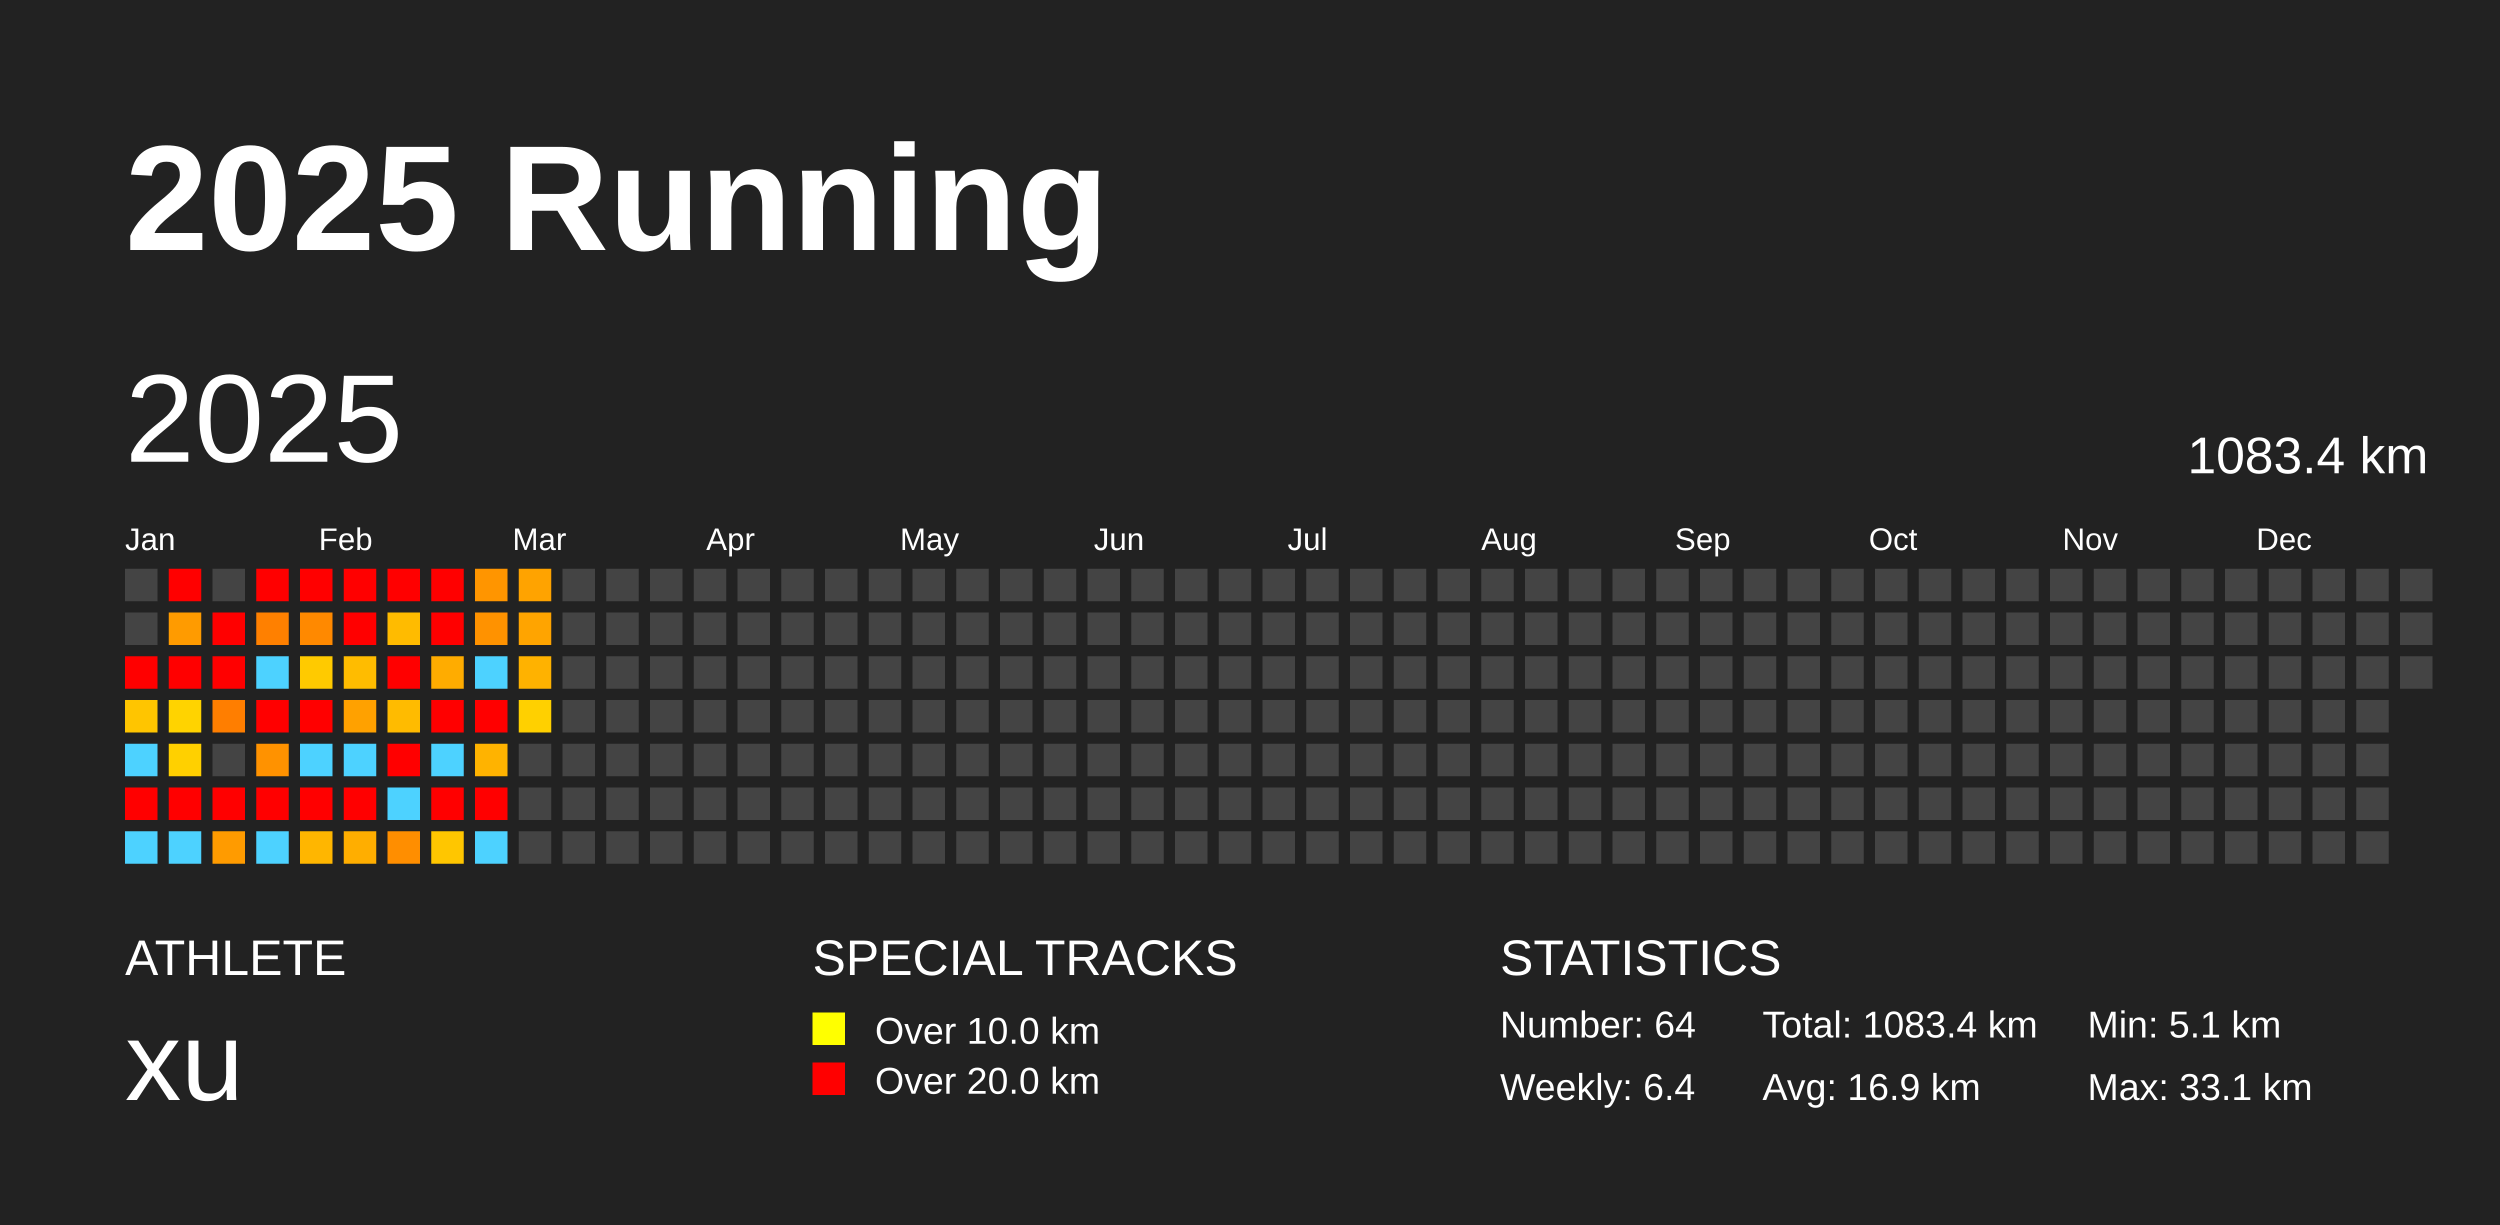
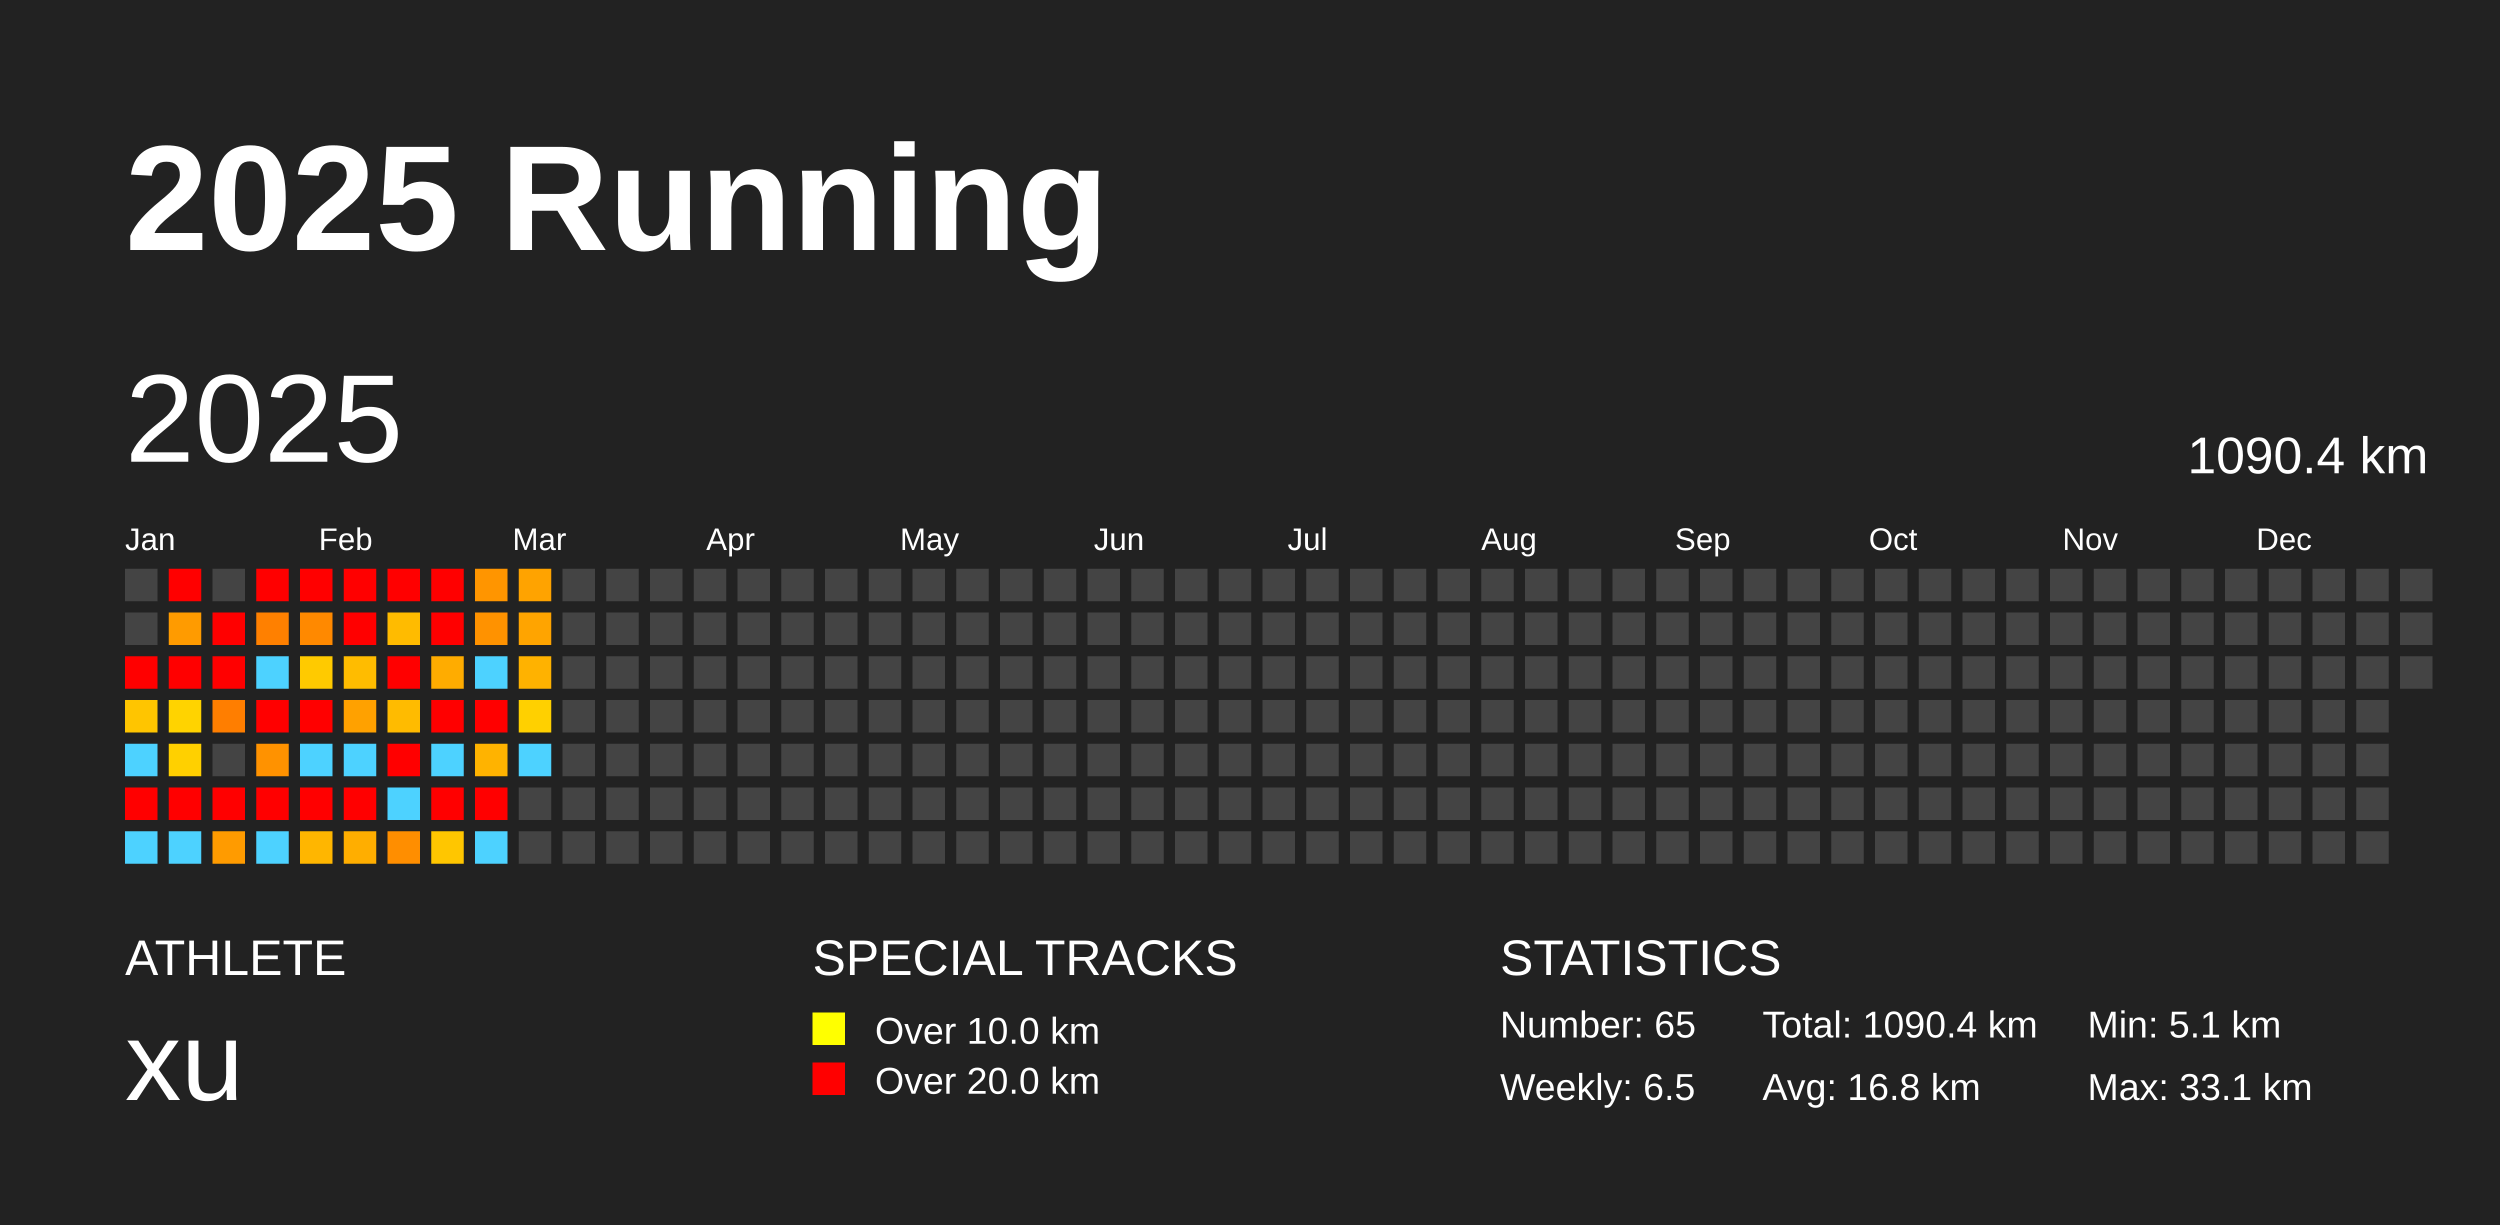
<svg xmlns="http://www.w3.org/2000/svg" baseProfile="full" height="98mm" version="1.1" viewBox="0,0,200,98" width="200mm">
  <defs />
  <rect fill="#222222" height="98" width="200" x="0" y="0" />
  <text fill="#FFFFFF" style="font-size:12px; font-family:Arial; font-weight:bold;" x="10" y="20">2025 Running</text>
  <text fill="#FFFFFF" style="font-size:4px; font-family:Arial" x="10" y="78">ATHLETE</text>
  <text fill="#FFFFFF" style="font-size:9px; font-family:Arial" x="10" y="88">xu</text>
  <text fill="#FFFFFF" style="font-size:4px; font-family:Arial" x="65" y="78">SPECIAL TRACKS</text>
  <rect fill="yellow" height="2.6" width="2.6" x="65" y="81" />
  <text fill="#FFFFFF" style="font-size:3px; font-family:Arial" x="70" y="83.5">Over 10.0 km</text>
  <rect fill="red" height="2.6" width="2.6" x="65" y="85" />
  <text fill="#FFFFFF" style="font-size:3px; font-family:Arial" x="70" y="87.5">Over 20.0 km</text>
  <text fill="#FFFFFF" style="font-size:4px; font-family:Arial" x="120" y="78">STATISTICS</text>
-   <text fill="#FFFFFF" style="font-size:3px; font-family:Arial" x="120" y="83">Number: 64</text>
-   <text fill="#FFFFFF" style="font-size:3px; font-family:Arial" x="120" y="88">Weekly: 6.4</text>
-   <text fill="#FFFFFF" style="font-size:3px; font-family:Arial" x="141" y="83">Total: 1083.4 km</text>
-   <text fill="#FFFFFF" style="font-size:3px; font-family:Arial" x="141" y="88">Avg: 16.9 km</text>
+   <text fill="#FFFFFF" style="font-size:3px; font-family:Arial" x="120" y="83">Number: 65</text>
+   <text fill="#FFFFFF" style="font-size:3px; font-family:Arial" x="120" y="88">Weekly: 6.5</text>
+   <text fill="#FFFFFF" style="font-size:3px; font-family:Arial" x="141" y="83">Total: 1090.4 km</text>
+   <text fill="#FFFFFF" style="font-size:3px; font-family:Arial" x="141" y="88">Avg: 16.8 km</text>
  <text fill="#FFFFFF" style="font-size:3px; font-family:Arial" x="167" y="83">Min: 5.1 km</text>
  <text fill="#FFFFFF" style="font-size:3px; font-family:Arial" x="167" y="88">Max: 33.1 km</text>
  <text dominant-baseline="hanging" fill="#FFFFFF" style="font-size:10.0px; font-family:Arial;" x="10" y="30">2025</text>
-   <text dominant-baseline="hanging" fill="#FFFFFF" style="font-size:4.125px; font-family:Arial;" x="175" y="35">1083.4 km</text>
+   <text dominant-baseline="hanging" fill="#FFFFFF" style="font-size:4.125px; font-family:Arial;" x="175" y="35">1090.4 km</text>
  <text fill="#FFFFFF" style="font-size:2.5px; font-family:Arial" x="10.0" y="44">Jan</text>
  <text fill="#FFFFFF" style="font-size:2.5px; font-family:Arial" x="25.5" y="44">Feb</text>
  <text fill="#FFFFFF" style="font-size:2.5px; font-family:Arial" x="41.0" y="44">Mar</text>
  <text fill="#FFFFFF" style="font-size:2.5px; font-family:Arial" x="56.5" y="44">Apr</text>
  <text fill="#FFFFFF" style="font-size:2.5px; font-family:Arial" x="72.0" y="44">May</text>
  <text fill="#FFFFFF" style="font-size:2.5px; font-family:Arial" x="87.5" y="44">Jun</text>
  <text fill="#FFFFFF" style="font-size:2.5px; font-family:Arial" x="103.0" y="44">Jul</text>
  <text fill="#FFFFFF" style="font-size:2.5px; font-family:Arial" x="118.5" y="44">Aug</text>
  <text fill="#FFFFFF" style="font-size:2.5px; font-family:Arial" x="134.0" y="44">Sep</text>
  <text fill="#FFFFFF" style="font-size:2.5px; font-family:Arial" x="149.5" y="44">Oct</text>
  <text fill="#FFFFFF" style="font-size:2.5px; font-family:Arial" x="165.0" y="44">Nov</text>
  <text fill="#FFFFFF" style="font-size:2.5px; font-family:Arial" x="180.5" y="44">Dec</text>
  <rect fill="#444444" height="2.6" width="2.6" x="10.0" y="45.5" />
  <rect fill="#444444" height="2.6" width="2.6" x="10.0" y="49.0" />
  <rect fill="red" height="2.6" width="2.6" x="10.0" y="52.5" />
  <rect fill="#ffc500" height="2.6" width="2.6" x="10.0" y="56.0" />
  <rect fill="#4dd2ff" height="2.6" width="2.6" x="10.0" y="59.5" />
  <rect fill="red" height="2.6" width="2.6" x="10.0" y="63.0" />
  <rect fill="#4dd2ff" height="2.6" width="2.6" x="10.0" y="66.5" />
  <rect fill="red" height="2.6" width="2.6" x="13.5" y="45.5" />
  <rect fill="#ff9b00" height="2.6" width="2.6" x="13.5" y="49.0" />
  <rect fill="red" height="2.6" width="2.6" x="13.5" y="52.5" />
  <rect fill="#ffd300" height="2.6" width="2.6" x="13.5" y="56.0" />
  <rect fill="#ffd000" height="2.6" width="2.6" x="13.5" y="59.5" />
  <rect fill="red" height="2.6" width="2.6" x="13.5" y="63.0" />
  <rect fill="#4dd2ff" height="2.6" width="2.6" x="13.5" y="66.5" />
  <rect fill="#444444" height="2.6" width="2.6" x="17.0" y="45.5" />
  <rect fill="red" height="2.6" width="2.6" x="17.0" y="49.0" />
  <rect fill="red" height="2.6" width="2.6" x="17.0" y="52.5" />
  <rect fill="#ff7e00" height="2.6" width="2.6" x="17.0" y="56.0" />
  <rect fill="#444444" height="2.6" width="2.6" x="17.0" y="59.5" />
  <rect fill="red" height="2.6" width="2.6" x="17.0" y="63.0" />
  <rect fill="#ff9b00" height="2.6" width="2.6" x="17.0" y="66.5" />
  <rect fill="red" height="2.6" width="2.6" x="20.5" y="45.5" />
  <rect fill="#ff8000" height="2.6" width="2.6" x="20.5" y="49.0" />
  <rect fill="#4dd2ff" height="2.6" width="2.6" x="20.5" y="52.5" />
  <rect fill="red" height="2.6" width="2.6" x="20.5" y="56.0" />
  <rect fill="#ff9200" height="2.6" width="2.6" x="20.5" y="59.5" />
  <rect fill="red" height="2.6" width="2.6" x="20.5" y="63.0" />
  <rect fill="#4dd2ff" height="2.6" width="2.6" x="20.5" y="66.5" />
  <rect fill="red" height="2.6" width="2.6" x="24.0" y="45.5" />
  <rect fill="#ff8900" height="2.6" width="2.6" x="24.0" y="49.0" />
  <rect fill="#ffca00" height="2.6" width="2.6" x="24.0" y="52.5" />
  <rect fill="red" height="2.6" width="2.6" x="24.0" y="56.0" />
  <rect fill="#4dd2ff" height="2.6" width="2.6" x="24.0" y="59.5" />
  <rect fill="red" height="2.6" width="2.6" x="24.0" y="63.0" />
  <rect fill="#ffb600" height="2.6" width="2.6" x="24.0" y="66.5" />
  <rect fill="red" height="2.6" width="2.6" x="27.5" y="45.5" />
  <rect fill="red" height="2.6" width="2.6" x="27.5" y="49.0" />
  <rect fill="#ffbc00" height="2.6" width="2.6" x="27.5" y="52.5" />
  <rect fill="#ffa100" height="2.6" width="2.6" x="27.5" y="56.0" />
  <rect fill="#4dd2ff" height="2.6" width="2.6" x="27.5" y="59.5" />
  <rect fill="red" height="2.6" width="2.6" x="27.5" y="63.0" />
  <rect fill="#ffae00" height="2.6" width="2.6" x="27.5" y="66.5" />
  <rect fill="red" height="2.6" width="2.6" x="31.0" y="45.5" />
  <rect fill="#ffbb00" height="2.6" width="2.6" x="31.0" y="49.0" />
  <rect fill="red" height="2.6" width="2.6" x="31.0" y="52.5" />
  <rect fill="#ffbb00" height="2.6" width="2.6" x="31.0" y="56.0" />
  <rect fill="red" height="2.6" width="2.6" x="31.0" y="59.5" />
  <rect fill="#4dd2ff" height="2.6" width="2.6" x="31.0" y="63.0" />
  <rect fill="#ff8e00" height="2.6" width="2.6" x="31.0" y="66.5" />
  <rect fill="red" height="2.6" width="2.6" x="34.5" y="45.5" />
  <rect fill="red" height="2.6" width="2.6" x="34.5" y="49.0" />
  <rect fill="#ffac00" height="2.6" width="2.6" x="34.5" y="52.5" />
  <rect fill="red" height="2.6" width="2.6" x="34.5" y="56.0" />
  <rect fill="#4dd2ff" height="2.6" width="2.6" x="34.5" y="59.5" />
  <rect fill="red" height="2.6" width="2.6" x="34.5" y="63.0" />
  <rect fill="#ffc600" height="2.6" width="2.6" x="34.5" y="66.5" />
  <rect fill="#ff9500" height="2.6" width="2.6" x="38.0" y="45.5" />
  <rect fill="#ff9200" height="2.6" width="2.6" x="38.0" y="49.0" />
  <rect fill="#4dd2ff" height="2.6" width="2.6" x="38.0" y="52.5" />
  <rect fill="red" height="2.6" width="2.6" x="38.0" y="56.0" />
  <rect fill="#ffb300" height="2.6" width="2.6" x="38.0" y="59.5" />
  <rect fill="red" height="2.6" width="2.6" x="38.0" y="63.0" />
  <rect fill="#4dd2ff" height="2.6" width="2.6" x="38.0" y="66.5" />
  <rect fill="#ffa300" height="2.6" width="2.6" x="41.5" y="45.5" />
  <rect fill="#ffa400" height="2.6" width="2.6" x="41.5" y="49.0" />
  <rect fill="#ffb200" height="2.6" width="2.6" x="41.5" y="52.5" />
  <rect fill="#ffd000" height="2.6" width="2.6" x="41.5" y="56.0" />
-   <rect fill="#444444" height="2.6" width="2.6" x="41.5" y="59.5" />
+   <rect fill="#4dd2ff" height="2.6" width="2.6" x="41.5" y="59.5" />
  <rect fill="#444444" height="2.6" width="2.6" x="41.5" y="63.0" />
  <rect fill="#444444" height="2.6" width="2.6" x="41.5" y="66.5" />
  <rect fill="#444444" height="2.6" width="2.6" x="45.0" y="45.5" />
  <rect fill="#444444" height="2.6" width="2.6" x="45.0" y="49.0" />
  <rect fill="#444444" height="2.6" width="2.6" x="45.0" y="52.5" />
  <rect fill="#444444" height="2.6" width="2.6" x="45.0" y="56.0" />
  <rect fill="#444444" height="2.6" width="2.6" x="45.0" y="59.5" />
  <rect fill="#444444" height="2.6" width="2.6" x="45.0" y="63.0" />
  <rect fill="#444444" height="2.6" width="2.6" x="45.0" y="66.5" />
  <rect fill="#444444" height="2.6" width="2.6" x="48.5" y="45.5" />
  <rect fill="#444444" height="2.6" width="2.6" x="48.5" y="49.0" />
  <rect fill="#444444" height="2.6" width="2.6" x="48.5" y="52.5" />
  <rect fill="#444444" height="2.6" width="2.6" x="48.5" y="56.0" />
  <rect fill="#444444" height="2.6" width="2.6" x="48.5" y="59.5" />
  <rect fill="#444444" height="2.6" width="2.6" x="48.5" y="63.0" />
  <rect fill="#444444" height="2.6" width="2.6" x="48.5" y="66.5" />
  <rect fill="#444444" height="2.6" width="2.6" x="52.0" y="45.5" />
  <rect fill="#444444" height="2.6" width="2.6" x="52.0" y="49.0" />
  <rect fill="#444444" height="2.6" width="2.6" x="52.0" y="52.5" />
  <rect fill="#444444" height="2.6" width="2.6" x="52.0" y="56.0" />
  <rect fill="#444444" height="2.6" width="2.6" x="52.0" y="59.5" />
  <rect fill="#444444" height="2.6" width="2.6" x="52.0" y="63.0" />
  <rect fill="#444444" height="2.6" width="2.6" x="52.0" y="66.5" />
  <rect fill="#444444" height="2.6" width="2.6" x="55.5" y="45.5" />
  <rect fill="#444444" height="2.6" width="2.6" x="55.5" y="49.0" />
  <rect fill="#444444" height="2.6" width="2.6" x="55.5" y="52.5" />
  <rect fill="#444444" height="2.6" width="2.6" x="55.5" y="56.0" />
  <rect fill="#444444" height="2.6" width="2.6" x="55.5" y="59.5" />
  <rect fill="#444444" height="2.6" width="2.6" x="55.5" y="63.0" />
  <rect fill="#444444" height="2.6" width="2.6" x="55.5" y="66.5" />
  <rect fill="#444444" height="2.6" width="2.6" x="59.0" y="45.5" />
  <rect fill="#444444" height="2.6" width="2.6" x="59.0" y="49.0" />
  <rect fill="#444444" height="2.6" width="2.6" x="59.0" y="52.5" />
  <rect fill="#444444" height="2.6" width="2.6" x="59.0" y="56.0" />
  <rect fill="#444444" height="2.6" width="2.6" x="59.0" y="59.5" />
  <rect fill="#444444" height="2.6" width="2.6" x="59.0" y="63.0" />
  <rect fill="#444444" height="2.6" width="2.6" x="59.0" y="66.5" />
  <rect fill="#444444" height="2.6" width="2.6" x="62.5" y="45.5" />
  <rect fill="#444444" height="2.6" width="2.6" x="62.5" y="49.0" />
  <rect fill="#444444" height="2.6" width="2.6" x="62.5" y="52.5" />
  <rect fill="#444444" height="2.6" width="2.6" x="62.5" y="56.0" />
  <rect fill="#444444" height="2.6" width="2.6" x="62.5" y="59.5" />
  <rect fill="#444444" height="2.6" width="2.6" x="62.5" y="63.0" />
  <rect fill="#444444" height="2.6" width="2.6" x="62.5" y="66.5" />
  <rect fill="#444444" height="2.6" width="2.6" x="66.0" y="45.5" />
  <rect fill="#444444" height="2.6" width="2.6" x="66.0" y="49.0" />
  <rect fill="#444444" height="2.6" width="2.6" x="66.0" y="52.5" />
  <rect fill="#444444" height="2.6" width="2.6" x="66.0" y="56.0" />
  <rect fill="#444444" height="2.6" width="2.6" x="66.0" y="59.5" />
  <rect fill="#444444" height="2.6" width="2.6" x="66.0" y="63.0" />
  <rect fill="#444444" height="2.6" width="2.6" x="66.0" y="66.5" />
  <rect fill="#444444" height="2.6" width="2.6" x="69.5" y="45.5" />
  <rect fill="#444444" height="2.6" width="2.6" x="69.5" y="49.0" />
  <rect fill="#444444" height="2.6" width="2.6" x="69.5" y="52.5" />
  <rect fill="#444444" height="2.6" width="2.6" x="69.5" y="56.0" />
  <rect fill="#444444" height="2.6" width="2.6" x="69.5" y="59.5" />
  <rect fill="#444444" height="2.6" width="2.6" x="69.5" y="63.0" />
  <rect fill="#444444" height="2.6" width="2.6" x="69.5" y="66.5" />
  <rect fill="#444444" height="2.6" width="2.6" x="73.0" y="45.5" />
  <rect fill="#444444" height="2.6" width="2.6" x="73.0" y="49.0" />
  <rect fill="#444444" height="2.6" width="2.6" x="73.0" y="52.5" />
  <rect fill="#444444" height="2.6" width="2.6" x="73.0" y="56.0" />
  <rect fill="#444444" height="2.6" width="2.6" x="73.0" y="59.5" />
  <rect fill="#444444" height="2.6" width="2.6" x="73.0" y="63.0" />
  <rect fill="#444444" height="2.6" width="2.6" x="73.0" y="66.5" />
  <rect fill="#444444" height="2.6" width="2.6" x="76.5" y="45.5" />
  <rect fill="#444444" height="2.6" width="2.6" x="76.5" y="49.0" />
  <rect fill="#444444" height="2.6" width="2.6" x="76.5" y="52.5" />
  <rect fill="#444444" height="2.6" width="2.6" x="76.5" y="56.0" />
  <rect fill="#444444" height="2.6" width="2.6" x="76.5" y="59.5" />
  <rect fill="#444444" height="2.6" width="2.6" x="76.5" y="63.0" />
  <rect fill="#444444" height="2.6" width="2.6" x="76.5" y="66.5" />
  <rect fill="#444444" height="2.6" width="2.6" x="80.0" y="45.5" />
  <rect fill="#444444" height="2.6" width="2.6" x="80.0" y="49.0" />
  <rect fill="#444444" height="2.6" width="2.6" x="80.0" y="52.5" />
  <rect fill="#444444" height="2.6" width="2.6" x="80.0" y="56.0" />
  <rect fill="#444444" height="2.6" width="2.6" x="80.0" y="59.5" />
  <rect fill="#444444" height="2.6" width="2.6" x="80.0" y="63.0" />
  <rect fill="#444444" height="2.6" width="2.6" x="80.0" y="66.5" />
  <rect fill="#444444" height="2.6" width="2.6" x="83.5" y="45.5" />
  <rect fill="#444444" height="2.6" width="2.6" x="83.5" y="49.0" />
  <rect fill="#444444" height="2.6" width="2.6" x="83.5" y="52.5" />
  <rect fill="#444444" height="2.6" width="2.6" x="83.5" y="56.0" />
  <rect fill="#444444" height="2.6" width="2.6" x="83.5" y="59.5" />
  <rect fill="#444444" height="2.6" width="2.6" x="83.5" y="63.0" />
  <rect fill="#444444" height="2.6" width="2.6" x="83.5" y="66.5" />
  <rect fill="#444444" height="2.6" width="2.6" x="87.0" y="45.5" />
  <rect fill="#444444" height="2.6" width="2.6" x="87.0" y="49.0" />
  <rect fill="#444444" height="2.6" width="2.6" x="87.0" y="52.5" />
  <rect fill="#444444" height="2.6" width="2.6" x="87.0" y="56.0" />
  <rect fill="#444444" height="2.6" width="2.6" x="87.0" y="59.5" />
  <rect fill="#444444" height="2.6" width="2.6" x="87.0" y="63.0" />
  <rect fill="#444444" height="2.6" width="2.6" x="87.0" y="66.5" />
  <rect fill="#444444" height="2.6" width="2.6" x="90.5" y="45.5" />
  <rect fill="#444444" height="2.6" width="2.6" x="90.5" y="49.0" />
  <rect fill="#444444" height="2.6" width="2.6" x="90.5" y="52.5" />
  <rect fill="#444444" height="2.6" width="2.6" x="90.5" y="56.0" />
  <rect fill="#444444" height="2.6" width="2.6" x="90.5" y="59.5" />
  <rect fill="#444444" height="2.6" width="2.6" x="90.5" y="63.0" />
  <rect fill="#444444" height="2.6" width="2.6" x="90.5" y="66.5" />
  <rect fill="#444444" height="2.6" width="2.6" x="94.0" y="45.5" />
  <rect fill="#444444" height="2.6" width="2.6" x="94.0" y="49.0" />
  <rect fill="#444444" height="2.6" width="2.6" x="94.0" y="52.5" />
  <rect fill="#444444" height="2.6" width="2.6" x="94.0" y="56.0" />
  <rect fill="#444444" height="2.6" width="2.6" x="94.0" y="59.5" />
  <rect fill="#444444" height="2.6" width="2.6" x="94.0" y="63.0" />
  <rect fill="#444444" height="2.6" width="2.6" x="94.0" y="66.5" />
  <rect fill="#444444" height="2.6" width="2.6" x="97.5" y="45.5" />
  <rect fill="#444444" height="2.6" width="2.6" x="97.5" y="49.0" />
  <rect fill="#444444" height="2.6" width="2.6" x="97.5" y="52.5" />
  <rect fill="#444444" height="2.6" width="2.6" x="97.5" y="56.0" />
  <rect fill="#444444" height="2.6" width="2.6" x="97.5" y="59.5" />
  <rect fill="#444444" height="2.6" width="2.6" x="97.5" y="63.0" />
  <rect fill="#444444" height="2.6" width="2.6" x="97.5" y="66.5" />
  <rect fill="#444444" height="2.6" width="2.6" x="101.0" y="45.5" />
  <rect fill="#444444" height="2.6" width="2.6" x="101.0" y="49.0" />
  <rect fill="#444444" height="2.6" width="2.6" x="101.0" y="52.5" />
  <rect fill="#444444" height="2.6" width="2.6" x="101.0" y="56.0" />
  <rect fill="#444444" height="2.6" width="2.6" x="101.0" y="59.5" />
  <rect fill="#444444" height="2.6" width="2.6" x="101.0" y="63.0" />
  <rect fill="#444444" height="2.6" width="2.6" x="101.0" y="66.5" />
  <rect fill="#444444" height="2.6" width="2.6" x="104.5" y="45.5" />
  <rect fill="#444444" height="2.6" width="2.6" x="104.5" y="49.0" />
  <rect fill="#444444" height="2.6" width="2.6" x="104.5" y="52.5" />
  <rect fill="#444444" height="2.6" width="2.6" x="104.5" y="56.0" />
  <rect fill="#444444" height="2.6" width="2.6" x="104.5" y="59.5" />
  <rect fill="#444444" height="2.6" width="2.6" x="104.5" y="63.0" />
  <rect fill="#444444" height="2.6" width="2.6" x="104.5" y="66.5" />
  <rect fill="#444444" height="2.6" width="2.6" x="108.0" y="45.5" />
  <rect fill="#444444" height="2.6" width="2.6" x="108.0" y="49.0" />
  <rect fill="#444444" height="2.6" width="2.6" x="108.0" y="52.5" />
  <rect fill="#444444" height="2.6" width="2.6" x="108.0" y="56.0" />
  <rect fill="#444444" height="2.6" width="2.6" x="108.0" y="59.5" />
  <rect fill="#444444" height="2.6" width="2.6" x="108.0" y="63.0" />
  <rect fill="#444444" height="2.6" width="2.6" x="108.0" y="66.5" />
  <rect fill="#444444" height="2.6" width="2.6" x="111.5" y="45.5" />
  <rect fill="#444444" height="2.6" width="2.6" x="111.5" y="49.0" />
  <rect fill="#444444" height="2.6" width="2.6" x="111.5" y="52.5" />
  <rect fill="#444444" height="2.6" width="2.6" x="111.5" y="56.0" />
  <rect fill="#444444" height="2.6" width="2.6" x="111.5" y="59.5" />
  <rect fill="#444444" height="2.6" width="2.6" x="111.5" y="63.0" />
  <rect fill="#444444" height="2.6" width="2.6" x="111.5" y="66.5" />
  <rect fill="#444444" height="2.6" width="2.6" x="115.0" y="45.5" />
  <rect fill="#444444" height="2.6" width="2.6" x="115.0" y="49.0" />
  <rect fill="#444444" height="2.6" width="2.6" x="115.0" y="52.5" />
  <rect fill="#444444" height="2.6" width="2.6" x="115.0" y="56.0" />
  <rect fill="#444444" height="2.6" width="2.6" x="115.0" y="59.5" />
  <rect fill="#444444" height="2.6" width="2.6" x="115.0" y="63.0" />
  <rect fill="#444444" height="2.6" width="2.6" x="115.0" y="66.5" />
  <rect fill="#444444" height="2.6" width="2.6" x="118.5" y="45.5" />
  <rect fill="#444444" height="2.6" width="2.6" x="118.5" y="49.0" />
  <rect fill="#444444" height="2.6" width="2.6" x="118.5" y="52.5" />
  <rect fill="#444444" height="2.6" width="2.6" x="118.5" y="56.0" />
  <rect fill="#444444" height="2.6" width="2.6" x="118.5" y="59.5" />
  <rect fill="#444444" height="2.6" width="2.6" x="118.5" y="63.0" />
  <rect fill="#444444" height="2.6" width="2.6" x="118.5" y="66.5" />
  <rect fill="#444444" height="2.6" width="2.6" x="122.0" y="45.5" />
  <rect fill="#444444" height="2.6" width="2.6" x="122.0" y="49.0" />
  <rect fill="#444444" height="2.6" width="2.6" x="122.0" y="52.5" />
  <rect fill="#444444" height="2.6" width="2.6" x="122.0" y="56.0" />
  <rect fill="#444444" height="2.6" width="2.6" x="122.0" y="59.5" />
  <rect fill="#444444" height="2.6" width="2.6" x="122.0" y="63.0" />
  <rect fill="#444444" height="2.6" width="2.6" x="122.0" y="66.5" />
  <rect fill="#444444" height="2.6" width="2.6" x="125.5" y="45.5" />
  <rect fill="#444444" height="2.6" width="2.6" x="125.5" y="49.0" />
  <rect fill="#444444" height="2.6" width="2.6" x="125.5" y="52.5" />
  <rect fill="#444444" height="2.6" width="2.6" x="125.5" y="56.0" />
  <rect fill="#444444" height="2.6" width="2.6" x="125.5" y="59.5" />
  <rect fill="#444444" height="2.6" width="2.6" x="125.5" y="63.0" />
  <rect fill="#444444" height="2.6" width="2.6" x="125.5" y="66.5" />
  <rect fill="#444444" height="2.6" width="2.6" x="129.0" y="45.5" />
  <rect fill="#444444" height="2.6" width="2.6" x="129.0" y="49.0" />
  <rect fill="#444444" height="2.6" width="2.6" x="129.0" y="52.5" />
  <rect fill="#444444" height="2.6" width="2.6" x="129.0" y="56.0" />
  <rect fill="#444444" height="2.6" width="2.6" x="129.0" y="59.5" />
  <rect fill="#444444" height="2.6" width="2.6" x="129.0" y="63.0" />
  <rect fill="#444444" height="2.6" width="2.6" x="129.0" y="66.5" />
  <rect fill="#444444" height="2.6" width="2.6" x="132.5" y="45.5" />
  <rect fill="#444444" height="2.6" width="2.6" x="132.5" y="49.0" />
  <rect fill="#444444" height="2.6" width="2.6" x="132.5" y="52.5" />
  <rect fill="#444444" height="2.6" width="2.6" x="132.5" y="56.0" />
  <rect fill="#444444" height="2.6" width="2.6" x="132.5" y="59.5" />
  <rect fill="#444444" height="2.6" width="2.6" x="132.5" y="63.0" />
  <rect fill="#444444" height="2.6" width="2.6" x="132.5" y="66.5" />
  <rect fill="#444444" height="2.6" width="2.6" x="136.0" y="45.5" />
  <rect fill="#444444" height="2.6" width="2.6" x="136.0" y="49.0" />
  <rect fill="#444444" height="2.6" width="2.6" x="136.0" y="52.5" />
  <rect fill="#444444" height="2.6" width="2.6" x="136.0" y="56.0" />
  <rect fill="#444444" height="2.6" width="2.6" x="136.0" y="59.5" />
  <rect fill="#444444" height="2.6" width="2.6" x="136.0" y="63.0" />
  <rect fill="#444444" height="2.6" width="2.6" x="136.0" y="66.5" />
  <rect fill="#444444" height="2.6" width="2.6" x="139.5" y="45.5" />
  <rect fill="#444444" height="2.6" width="2.6" x="139.5" y="49.0" />
  <rect fill="#444444" height="2.6" width="2.6" x="139.5" y="52.5" />
  <rect fill="#444444" height="2.6" width="2.6" x="139.5" y="56.0" />
  <rect fill="#444444" height="2.6" width="2.6" x="139.5" y="59.5" />
  <rect fill="#444444" height="2.6" width="2.6" x="139.5" y="63.0" />
  <rect fill="#444444" height="2.6" width="2.6" x="139.5" y="66.5" />
  <rect fill="#444444" height="2.6" width="2.6" x="143.0" y="45.5" />
  <rect fill="#444444" height="2.6" width="2.6" x="143.0" y="49.0" />
  <rect fill="#444444" height="2.6" width="2.6" x="143.0" y="52.5" />
  <rect fill="#444444" height="2.6" width="2.6" x="143.0" y="56.0" />
  <rect fill="#444444" height="2.6" width="2.6" x="143.0" y="59.5" />
  <rect fill="#444444" height="2.6" width="2.6" x="143.0" y="63.0" />
  <rect fill="#444444" height="2.6" width="2.6" x="143.0" y="66.5" />
  <rect fill="#444444" height="2.6" width="2.6" x="146.5" y="45.5" />
  <rect fill="#444444" height="2.6" width="2.6" x="146.5" y="49.0" />
  <rect fill="#444444" height="2.6" width="2.6" x="146.5" y="52.5" />
  <rect fill="#444444" height="2.6" width="2.6" x="146.5" y="56.0" />
  <rect fill="#444444" height="2.6" width="2.6" x="146.5" y="59.5" />
  <rect fill="#444444" height="2.6" width="2.6" x="146.5" y="63.0" />
  <rect fill="#444444" height="2.6" width="2.6" x="146.5" y="66.5" />
  <rect fill="#444444" height="2.6" width="2.6" x="150.0" y="45.5" />
  <rect fill="#444444" height="2.6" width="2.6" x="150.0" y="49.0" />
  <rect fill="#444444" height="2.6" width="2.6" x="150.0" y="52.5" />
  <rect fill="#444444" height="2.6" width="2.6" x="150.0" y="56.0" />
  <rect fill="#444444" height="2.6" width="2.6" x="150.0" y="59.5" />
  <rect fill="#444444" height="2.6" width="2.6" x="150.0" y="63.0" />
  <rect fill="#444444" height="2.6" width="2.6" x="150.0" y="66.5" />
  <rect fill="#444444" height="2.6" width="2.6" x="153.5" y="45.5" />
  <rect fill="#444444" height="2.6" width="2.6" x="153.5" y="49.0" />
  <rect fill="#444444" height="2.6" width="2.6" x="153.5" y="52.5" />
  <rect fill="#444444" height="2.6" width="2.6" x="153.5" y="56.0" />
  <rect fill="#444444" height="2.6" width="2.6" x="153.5" y="59.5" />
  <rect fill="#444444" height="2.6" width="2.6" x="153.5" y="63.0" />
  <rect fill="#444444" height="2.6" width="2.6" x="153.5" y="66.5" />
  <rect fill="#444444" height="2.6" width="2.6" x="157.0" y="45.5" />
  <rect fill="#444444" height="2.6" width="2.6" x="157.0" y="49.0" />
  <rect fill="#444444" height="2.6" width="2.6" x="157.0" y="52.5" />
  <rect fill="#444444" height="2.6" width="2.6" x="157.0" y="56.0" />
  <rect fill="#444444" height="2.6" width="2.6" x="157.0" y="59.5" />
  <rect fill="#444444" height="2.6" width="2.6" x="157.0" y="63.0" />
  <rect fill="#444444" height="2.6" width="2.6" x="157.0" y="66.5" />
  <rect fill="#444444" height="2.6" width="2.6" x="160.5" y="45.5" />
  <rect fill="#444444" height="2.6" width="2.6" x="160.5" y="49.0" />
  <rect fill="#444444" height="2.6" width="2.6" x="160.5" y="52.5" />
  <rect fill="#444444" height="2.6" width="2.6" x="160.5" y="56.0" />
  <rect fill="#444444" height="2.6" width="2.6" x="160.5" y="59.5" />
  <rect fill="#444444" height="2.6" width="2.6" x="160.5" y="63.0" />
  <rect fill="#444444" height="2.6" width="2.6" x="160.5" y="66.5" />
  <rect fill="#444444" height="2.6" width="2.6" x="164.0" y="45.5" />
  <rect fill="#444444" height="2.6" width="2.6" x="164.0" y="49.0" />
  <rect fill="#444444" height="2.6" width="2.6" x="164.0" y="52.5" />
  <rect fill="#444444" height="2.6" width="2.6" x="164.0" y="56.0" />
  <rect fill="#444444" height="2.6" width="2.6" x="164.0" y="59.5" />
  <rect fill="#444444" height="2.6" width="2.6" x="164.0" y="63.0" />
  <rect fill="#444444" height="2.6" width="2.6" x="164.0" y="66.5" />
  <rect fill="#444444" height="2.6" width="2.6" x="167.5" y="45.5" />
  <rect fill="#444444" height="2.6" width="2.6" x="167.5" y="49.0" />
  <rect fill="#444444" height="2.6" width="2.6" x="167.5" y="52.5" />
  <rect fill="#444444" height="2.6" width="2.6" x="167.5" y="56.0" />
  <rect fill="#444444" height="2.6" width="2.6" x="167.5" y="59.5" />
  <rect fill="#444444" height="2.6" width="2.6" x="167.5" y="63.0" />
  <rect fill="#444444" height="2.6" width="2.6" x="167.5" y="66.5" />
  <rect fill="#444444" height="2.6" width="2.6" x="171.0" y="45.5" />
  <rect fill="#444444" height="2.6" width="2.6" x="171.0" y="49.0" />
  <rect fill="#444444" height="2.6" width="2.6" x="171.0" y="52.5" />
  <rect fill="#444444" height="2.6" width="2.6" x="171.0" y="56.0" />
  <rect fill="#444444" height="2.6" width="2.6" x="171.0" y="59.5" />
  <rect fill="#444444" height="2.6" width="2.6" x="171.0" y="63.0" />
  <rect fill="#444444" height="2.6" width="2.6" x="171.0" y="66.5" />
  <rect fill="#444444" height="2.6" width="2.6" x="174.5" y="45.5" />
  <rect fill="#444444" height="2.6" width="2.6" x="174.5" y="49.0" />
  <rect fill="#444444" height="2.6" width="2.6" x="174.5" y="52.5" />
  <rect fill="#444444" height="2.6" width="2.6" x="174.5" y="56.0" />
  <rect fill="#444444" height="2.6" width="2.6" x="174.5" y="59.5" />
  <rect fill="#444444" height="2.6" width="2.6" x="174.5" y="63.0" />
  <rect fill="#444444" height="2.6" width="2.6" x="174.5" y="66.5" />
  <rect fill="#444444" height="2.6" width="2.6" x="178.0" y="45.5" />
  <rect fill="#444444" height="2.6" width="2.6" x="178.0" y="49.0" />
  <rect fill="#444444" height="2.6" width="2.6" x="178.0" y="52.5" />
  <rect fill="#444444" height="2.6" width="2.6" x="178.0" y="56.0" />
  <rect fill="#444444" height="2.6" width="2.6" x="178.0" y="59.5" />
  <rect fill="#444444" height="2.6" width="2.6" x="178.0" y="63.0" />
  <rect fill="#444444" height="2.6" width="2.6" x="178.0" y="66.5" />
  <rect fill="#444444" height="2.6" width="2.6" x="181.5" y="45.5" />
  <rect fill="#444444" height="2.6" width="2.6" x="181.5" y="49.0" />
  <rect fill="#444444" height="2.6" width="2.6" x="181.5" y="52.5" />
  <rect fill="#444444" height="2.6" width="2.6" x="181.5" y="56.0" />
  <rect fill="#444444" height="2.6" width="2.6" x="181.5" y="59.5" />
  <rect fill="#444444" height="2.6" width="2.6" x="181.5" y="63.0" />
  <rect fill="#444444" height="2.6" width="2.6" x="181.5" y="66.5" />
  <rect fill="#444444" height="2.6" width="2.6" x="185.0" y="45.5" />
  <rect fill="#444444" height="2.6" width="2.6" x="185.0" y="49.0" />
  <rect fill="#444444" height="2.6" width="2.6" x="185.0" y="52.5" />
  <rect fill="#444444" height="2.6" width="2.6" x="185.0" y="56.0" />
  <rect fill="#444444" height="2.6" width="2.6" x="185.0" y="59.5" />
  <rect fill="#444444" height="2.6" width="2.6" x="185.0" y="63.0" />
  <rect fill="#444444" height="2.6" width="2.6" x="185.0" y="66.5" />
  <rect fill="#444444" height="2.6" width="2.6" x="188.5" y="45.5" />
  <rect fill="#444444" height="2.6" width="2.6" x="188.5" y="49.0" />
  <rect fill="#444444" height="2.6" width="2.6" x="188.5" y="52.5" />
  <rect fill="#444444" height="2.6" width="2.6" x="188.5" y="56.0" />
  <rect fill="#444444" height="2.6" width="2.6" x="188.5" y="59.5" />
  <rect fill="#444444" height="2.6" width="2.6" x="188.5" y="63.0" />
  <rect fill="#444444" height="2.6" width="2.6" x="188.5" y="66.5" />
  <rect fill="#444444" height="2.6" width="2.6" x="192.0" y="45.5" />
  <rect fill="#444444" height="2.6" width="2.6" x="192.0" y="49.0" />
  <rect fill="#444444" height="2.6" width="2.6" x="192.0" y="52.5" />
</svg>
